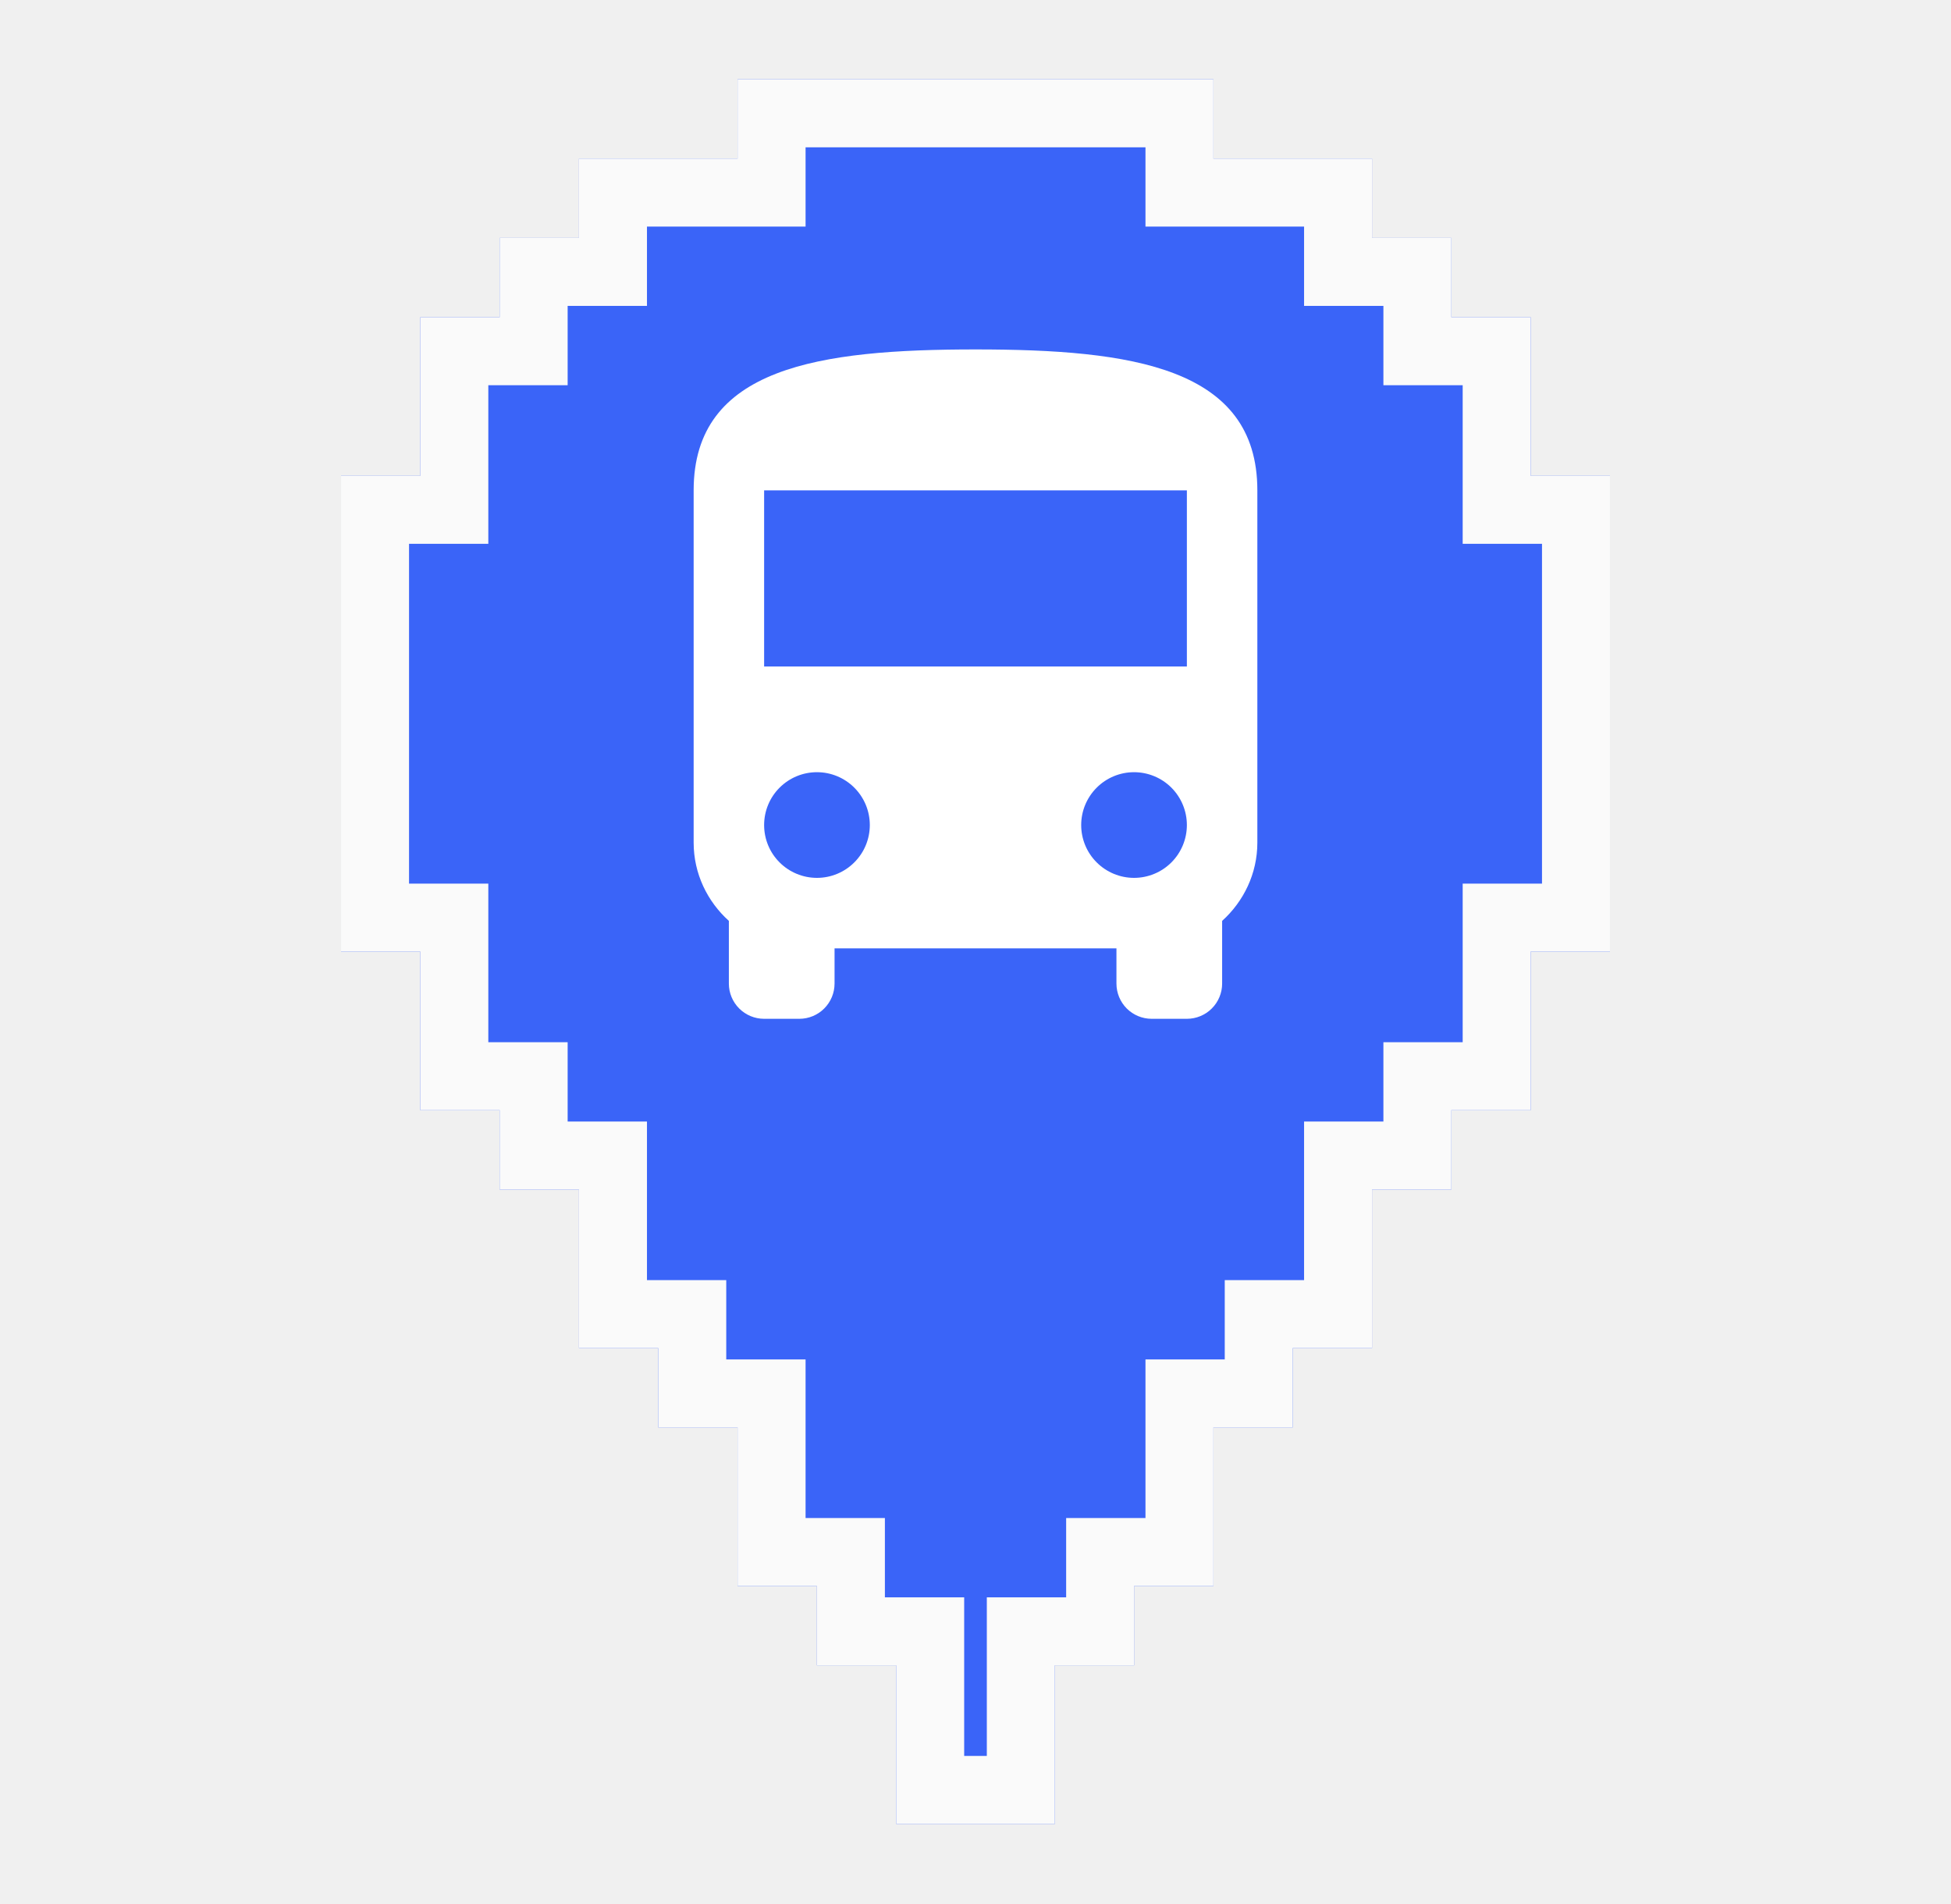
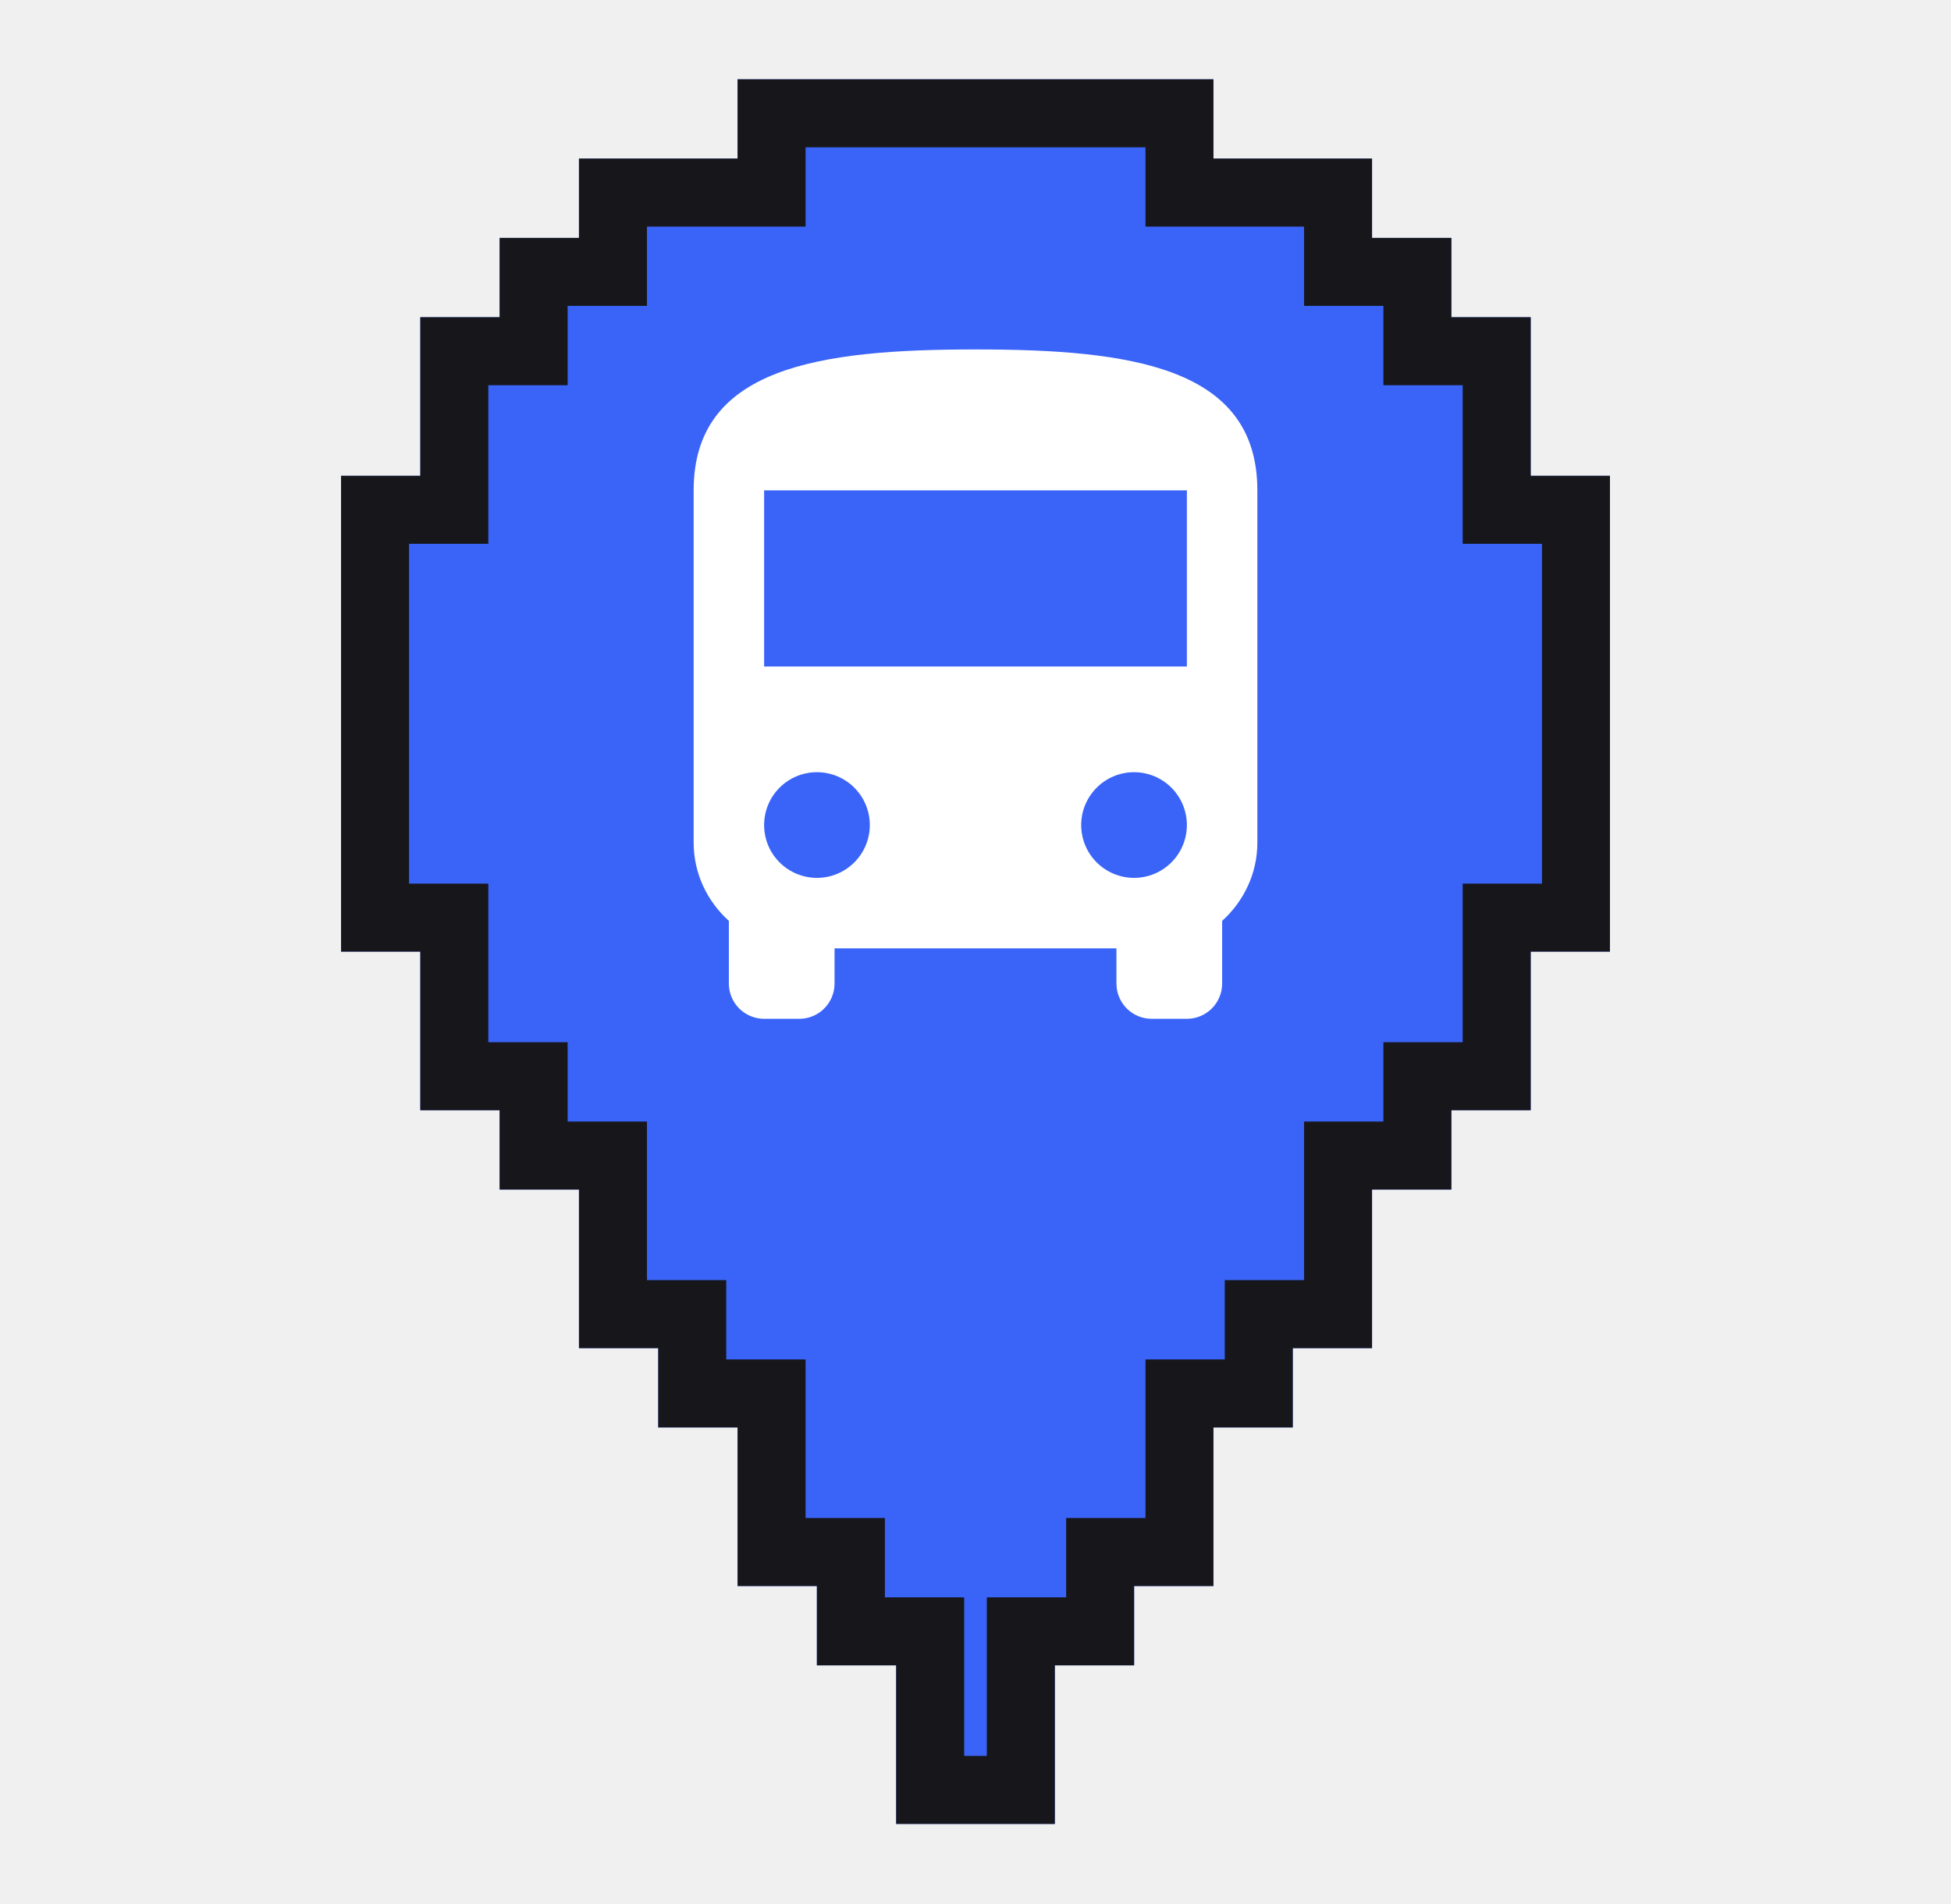
<svg xmlns="http://www.w3.org/2000/svg" width="41" height="40" viewBox="0 0 41 40" fill="none">
  <mask id="path-1-inside-1_6251_10383" fill="white">
    <path d="M25.5 1.667V3.333H28.833V5H30.5V6.667H32.167V10H33.833V20H32.167V23.333H30.5V25H28.833V28.333H27.167V30H25.5V33.333H23.833V35H22.167V38.333H18.833V35H17.167V33.333H15.5V30H13.833V28.333H12.167V25H10.5V23.333H8.833V20H7.167V10H8.833V6.667H10.5V5H12.167V3.333H15.5V1.667H25.5Z" />
  </mask>
  <path d="M25.5 1.667V3.333H28.833V5H30.5V6.667H32.167V10H33.833V20H32.167V23.333H30.5V25H28.833V28.333H27.167V30H25.5V33.333H23.833V35H22.167V38.333H18.833V35H17.167V33.333H15.5V30H13.833V28.333H12.167V25H10.5V23.333H8.833V20H7.167V10H8.833V6.667H10.5V5H12.167V3.333H15.5V1.667H25.5Z" fill="#3A64F8" />
-   <path d="M25.5 1.667H26.929V0.238H25.5V1.667ZM25.5 3.333H24.072V4.762H25.5V3.333ZM28.833 3.333H30.262V1.904H28.833V3.333ZM28.833 5H27.405V6.429H28.833V5ZM30.5 5H31.929V3.571H30.5V5ZM30.5 6.667H29.072V8.096H30.5V6.667ZM32.167 6.667H33.596V5.238H32.167V6.667ZM32.167 10H30.738V11.429H32.167V10ZM33.833 10H35.262V8.571H33.833V10ZM33.833 20V21.429H35.262V20H33.833ZM32.167 20V18.571H30.738V20H32.167ZM32.167 23.333V24.762H33.596V23.333H32.167ZM30.5 23.333V21.904H29.072V23.333H30.5ZM30.5 25V26.429H31.929V25H30.5ZM28.833 25V23.571H27.405V25H28.833ZM28.833 28.333V29.762H30.262V28.333H28.833ZM27.167 28.333V26.904H25.738V28.333H27.167ZM27.167 30V31.429H28.596V30H27.167ZM25.5 30V28.571H24.072V30H25.5ZM25.5 33.333V34.762H26.929V33.333H25.5ZM23.833 33.333V31.904H22.405V33.333H23.833ZM23.833 35V36.429H25.262V35H23.833ZM22.167 35V33.571H20.738V35H22.167ZM22.167 38.333V39.762H23.596V38.333H22.167ZM18.833 38.333H17.405V39.762H18.833V38.333ZM18.833 35H20.262V33.571H18.833V35ZM17.167 35H15.739V36.429H17.167V35ZM17.167 33.333H18.596V31.904H17.167V33.333ZM15.5 33.333H14.072V34.762H15.5V33.333ZM15.5 30H16.929V28.571H15.5V30ZM13.833 30H12.405V31.429H13.833V30ZM13.833 28.333H15.262V26.904H13.833V28.333ZM12.167 28.333H10.739V29.762H12.167V28.333ZM12.167 25H13.596V23.571H12.167V25ZM10.5 25H9.072V26.429H10.5V25ZM10.5 23.333H11.929V21.904H10.5V23.333ZM8.833 23.333H7.405V24.762H8.833V23.333ZM8.833 20H10.262V18.571H8.833V20ZM7.167 20H5.739V21.429H7.167V20ZM7.167 10V8.571H5.739V10H7.167ZM8.833 10V11.429H10.262V10H8.833ZM8.833 6.667V5.238H7.405V6.667H8.833ZM10.5 6.667V8.096H11.929V6.667H10.5ZM10.5 5V3.571H9.072V5H10.5ZM12.167 5V6.429H13.596V5H12.167ZM12.167 3.333V1.904H10.739V3.333H12.167ZM15.5 3.333V4.762H16.929V3.333H15.5ZM15.5 1.667V0.238H14.072V1.667H15.5ZM25.5 1.667H24.072V3.333H25.5H26.929V1.667H25.5ZM25.5 3.333V4.762H28.833V3.333V1.904H25.5V3.333ZM28.833 3.333H27.405V5H28.833H30.262V3.333H28.833ZM28.833 5V6.429H30.5V5V3.571H28.833V5ZM30.5 5H29.072V6.667H30.5H31.929V5H30.5ZM30.5 6.667V8.096H32.167V6.667V5.238H30.5V6.667ZM32.167 6.667H30.738V10H32.167H33.596V6.667H32.167ZM32.167 10V11.429H33.833V10V8.571H32.167V10ZM33.833 10H32.405V20H33.833H35.262V10H33.833ZM33.833 20V18.571H32.167V20V21.429H33.833V20ZM32.167 20H30.738V23.333H32.167H33.596V20H32.167ZM32.167 23.333V21.904H30.5V23.333V24.762H32.167V23.333ZM30.5 23.333H29.072V25H30.5H31.929V23.333H30.5ZM30.5 25V23.571H28.833V25V26.429H30.5V25ZM28.833 25H27.405V28.333H28.833H30.262V25H28.833ZM28.833 28.333V26.904H27.167V28.333V29.762H28.833V28.333ZM27.167 28.333H25.738V30H27.167H28.596V28.333H27.167ZM27.167 30V28.571H25.5V30V31.429H27.167V30ZM25.5 30H24.072V33.333H25.5H26.929V30H25.5ZM25.5 33.333V31.904H23.833V33.333V34.762H25.5V33.333ZM23.833 33.333H22.405V35H23.833H25.262V33.333H23.833ZM23.833 35V33.571H22.167V35V36.429H23.833V35ZM22.167 35H20.738V38.333H22.167H23.596V35H22.167ZM22.167 38.333V36.904H18.833V38.333V39.762H22.167V38.333ZM18.833 38.333H20.262V35H18.833H17.405V38.333H18.833ZM18.833 35V33.571H17.167V35V36.429H18.833V35ZM17.167 35H18.596V33.333H17.167H15.739V35H17.167ZM17.167 33.333V31.904H15.5V33.333V34.762H17.167V33.333ZM15.5 33.333H16.929V30H15.5H14.072V33.333H15.5ZM15.5 30V28.571H13.833V30V31.429H15.5V30ZM13.833 30H15.262V28.333H13.833H12.405V30H13.833ZM13.833 28.333V26.904H12.167V28.333V29.762H13.833V28.333ZM12.167 28.333H13.596V25H12.167H10.739V28.333H12.167ZM12.167 25V23.571H10.5V25V26.429H12.167V25ZM10.5 25H11.929V23.333H10.5H9.072V25H10.5ZM10.5 23.333V21.904H8.833V23.333V24.762H10.5V23.333ZM8.833 23.333H10.262V20H8.833H7.405V23.333H8.833ZM8.833 20V18.571H7.167V20V21.429H8.833V20ZM7.167 20H8.596V10H7.167H5.739V20H7.167ZM7.167 10V11.429H8.833V10V8.571H7.167V10ZM8.833 10H10.262V6.667H8.833H7.405V10H8.833ZM8.833 6.667V8.096H10.5V6.667V5.238H8.833V6.667ZM10.5 6.667H11.929V5H10.5H9.072V6.667H10.5ZM10.5 5V6.429H12.167V5V3.571H10.5V5ZM12.167 5H13.596V3.333H12.167H10.739V5H12.167ZM12.167 3.333V4.762H15.5V3.333V1.904H12.167V3.333ZM15.5 3.333H16.929V1.667H15.5H14.072V3.333H15.5ZM15.5 1.667V3.096H25.5V1.667V0.238H15.5V1.667Z" fill="#FAFAFA" mask="url(#path-1-inside-1_6251_10383)" />
+   <path d="M25.5 1.667H26.929V0.238H25.5V1.667ZM25.5 3.333H24.072V4.762H25.5V3.333ZM28.833 3.333H30.262V1.904H28.833V3.333ZM28.833 5H27.405V6.429H28.833V5ZM30.5 5H31.929V3.571H30.5V5ZM30.5 6.667H29.072V8.096H30.5V6.667ZM32.167 6.667H33.596V5.238H32.167V6.667ZM32.167 10H30.738V11.429H32.167V10ZM33.833 10H35.262V8.571H33.833V10ZM33.833 20V21.429H35.262V20H33.833ZM32.167 20V18.571H30.738V20H32.167ZM32.167 23.333V24.762H33.596V23.333H32.167ZM30.5 23.333V21.904H29.072V23.333H30.5ZM30.5 25V26.429H31.929V25H30.5ZM28.833 25V23.571H27.405V25H28.833ZM28.833 28.333V29.762H30.262V28.333H28.833ZM27.167 28.333V26.904H25.738V28.333H27.167ZM27.167 30V31.429H28.596V30H27.167ZM25.5 30V28.571H24.072V30H25.5ZM25.5 33.333V34.762H26.929V33.333H25.5ZM23.833 33.333V31.904H22.405V33.333H23.833ZM23.833 35V36.429H25.262V35H23.833ZM22.167 35V33.571H20.738V35H22.167ZM22.167 38.333V39.762H23.596V38.333H22.167ZM18.833 38.333H17.405V39.762H18.833V38.333ZM18.833 35H20.262V33.571H18.833V35ZM17.167 35H15.739V36.429H17.167V35ZM17.167 33.333H18.596V31.904H17.167V33.333ZM15.5 33.333H14.072V34.762H15.5V33.333ZM15.5 30H16.929V28.571H15.5V30ZM13.833 30H12.405V31.429H13.833V30ZM13.833 28.333H15.262V26.904H13.833V28.333ZM12.167 28.333H10.739V29.762H12.167V28.333ZM12.167 25H13.596V23.571H12.167V25ZM10.5 25H9.072V26.429H10.5V25ZM10.5 23.333H11.929V21.904H10.5V23.333ZM8.833 23.333H7.405V24.762H8.833V23.333ZM8.833 20H10.262V18.571H8.833V20ZM7.167 20H5.739V21.429H7.167V20ZM7.167 10V8.571H5.739V10H7.167ZM8.833 10V11.429H10.262V10H8.833ZM8.833 6.667V5.238H7.405V6.667H8.833ZM10.5 6.667V8.096H11.929V6.667H10.5ZM10.5 5V3.571H9.072V5H10.5ZM12.167 5V6.429H13.596V5H12.167ZM12.167 3.333V1.904H10.739V3.333H12.167ZM15.5 3.333V4.762H16.929V3.333H15.5ZM15.5 1.667V0.238H14.072V1.667H15.5ZM25.5 1.667H24.072V3.333H25.5H26.929V1.667H25.5ZM25.5 3.333V4.762H28.833V3.333V1.904H25.5V3.333ZM28.833 3.333H27.405V5H28.833H30.262V3.333H28.833ZM28.833 5V6.429H30.5V5V3.571H28.833V5ZM30.5 5H29.072V6.667H30.5H31.929V5H30.5ZM30.5 6.667V8.096H32.167V6.667V5.238H30.5V6.667ZM32.167 6.667H30.738V10H32.167H33.596V6.667H32.167ZM32.167 10V11.429H33.833V10V8.571H32.167V10ZM33.833 10H32.405V20H33.833H35.262V10H33.833ZM33.833 20V18.571H32.167V20V21.429H33.833V20ZM32.167 20H30.738V23.333H32.167H33.596V20H32.167ZM32.167 23.333V21.904H30.5V23.333V24.762H32.167V23.333ZM30.5 23.333H29.072V25H30.5H31.929V23.333H30.5ZM30.5 25V23.571H28.833V25V26.429H30.5V25ZM28.833 25H27.405V28.333H28.833H30.262V25H28.833ZM28.833 28.333V26.904H27.167V28.333V29.762H28.833V28.333ZM27.167 28.333H25.738V30H27.167H28.596V28.333H27.167ZM27.167 30V28.571H25.5V30V31.429H27.167V30ZM25.5 30H24.072V33.333H25.5H26.929V30H25.5ZM25.5 33.333V31.904H23.833V33.333V34.762H25.5V33.333ZM23.833 33.333H22.405V35H23.833H25.262V33.333H23.833ZM23.833 35V33.571H22.167V35V36.429H23.833V35ZM22.167 35H20.738V38.333H22.167H23.596V35H22.167ZM22.167 38.333V36.904H18.833V38.333V39.762H22.167V38.333ZM18.833 38.333H20.262V35H18.833H17.405V38.333H18.833ZM18.833 35V33.571H17.167V35V36.429H18.833V35ZM17.167 35H18.596V33.333H17.167H15.739V35H17.167ZM17.167 33.333V31.904H15.5V33.333V34.762H17.167V33.333ZM15.5 33.333H16.929V30H15.5H14.072V33.333H15.5ZM15.5 30V28.571H13.833V30V31.429H15.5V30ZM13.833 30H15.262V28.333H13.833H12.405V30H13.833ZM13.833 28.333V26.904H12.167V28.333V29.762H13.833V28.333ZM12.167 28.333H13.596V25H12.167H10.739V28.333H12.167ZM12.167 25V23.571H10.5V25V26.429H12.167V25ZM10.5 25H11.929V23.333H10.5H9.072V25H10.5ZM10.5 23.333V21.904H8.833V23.333V24.762H10.5V23.333ZM8.833 23.333H10.262V20H8.833H7.405V23.333H8.833ZM8.833 20V18.571H7.167V20V21.429H8.833V20ZM7.167 20H8.596V10H7.167H5.739V20H7.167ZM7.167 10V11.429H8.833V10V8.571H7.167V10ZM8.833 10H10.262V6.667H8.833H7.405V10H8.833ZM8.833 6.667V8.096H10.5V6.667V5.238H8.833V6.667ZM10.5 6.667H11.929V5H10.5H9.072V6.667H10.5ZM10.5 5V6.429H12.167V5V3.571H10.5V5ZM12.167 5H13.596V3.333H12.167H10.739V5H12.167ZM12.167 3.333V4.762H15.5V3.333V1.904H12.167V3.333ZM15.5 3.333H16.929V1.667H15.5H14.072V3.333H15.5ZM15.5 1.667V3.096H25.5V1.667V0.238H15.5V1.667Z" fill="#17171B" mask="url(#path-1-inside-1_6251_10383)" />
  <path d="M24.942 14.008H16.058V10.306H24.942M23.832 18.45C23.537 18.45 23.255 18.333 23.047 18.125C22.838 17.917 22.721 17.634 22.721 17.34C22.721 17.045 22.838 16.763 23.047 16.554C23.255 16.346 23.537 16.229 23.832 16.229C24.126 16.229 24.409 16.346 24.617 16.554C24.825 16.763 24.942 17.045 24.942 17.34C24.942 17.634 24.825 17.917 24.617 18.125C24.409 18.333 24.126 18.45 23.832 18.45ZM17.168 18.45C16.873 18.45 16.591 18.333 16.383 18.125C16.174 17.917 16.058 17.634 16.058 17.34C16.058 17.045 16.174 16.763 16.383 16.554C16.591 16.346 16.873 16.229 17.168 16.229C17.463 16.229 17.745 16.346 17.953 16.554C18.162 16.763 18.279 17.045 18.279 17.34C18.279 17.634 18.162 17.917 17.953 18.125C17.745 18.333 17.463 18.45 17.168 18.45ZM14.577 17.71C14.577 18.361 14.865 18.947 15.317 19.354V20.672C15.317 20.868 15.395 21.056 15.534 21.195C15.673 21.334 15.861 21.412 16.058 21.412H16.798C16.994 21.412 17.183 21.334 17.321 21.195C17.46 21.056 17.538 20.868 17.538 20.672V19.931H23.462V20.672C23.462 20.868 23.54 21.056 23.678 21.195C23.817 21.334 24.006 21.412 24.202 21.412H24.942C25.139 21.412 25.327 21.334 25.466 21.195C25.605 21.056 25.683 20.868 25.683 20.672V19.354C26.134 18.947 26.423 18.361 26.423 17.71V10.306C26.423 7.714 23.773 7.344 20.5 7.344C17.227 7.344 14.577 7.714 14.577 10.306V17.71Z" fill="white" />
</svg>
